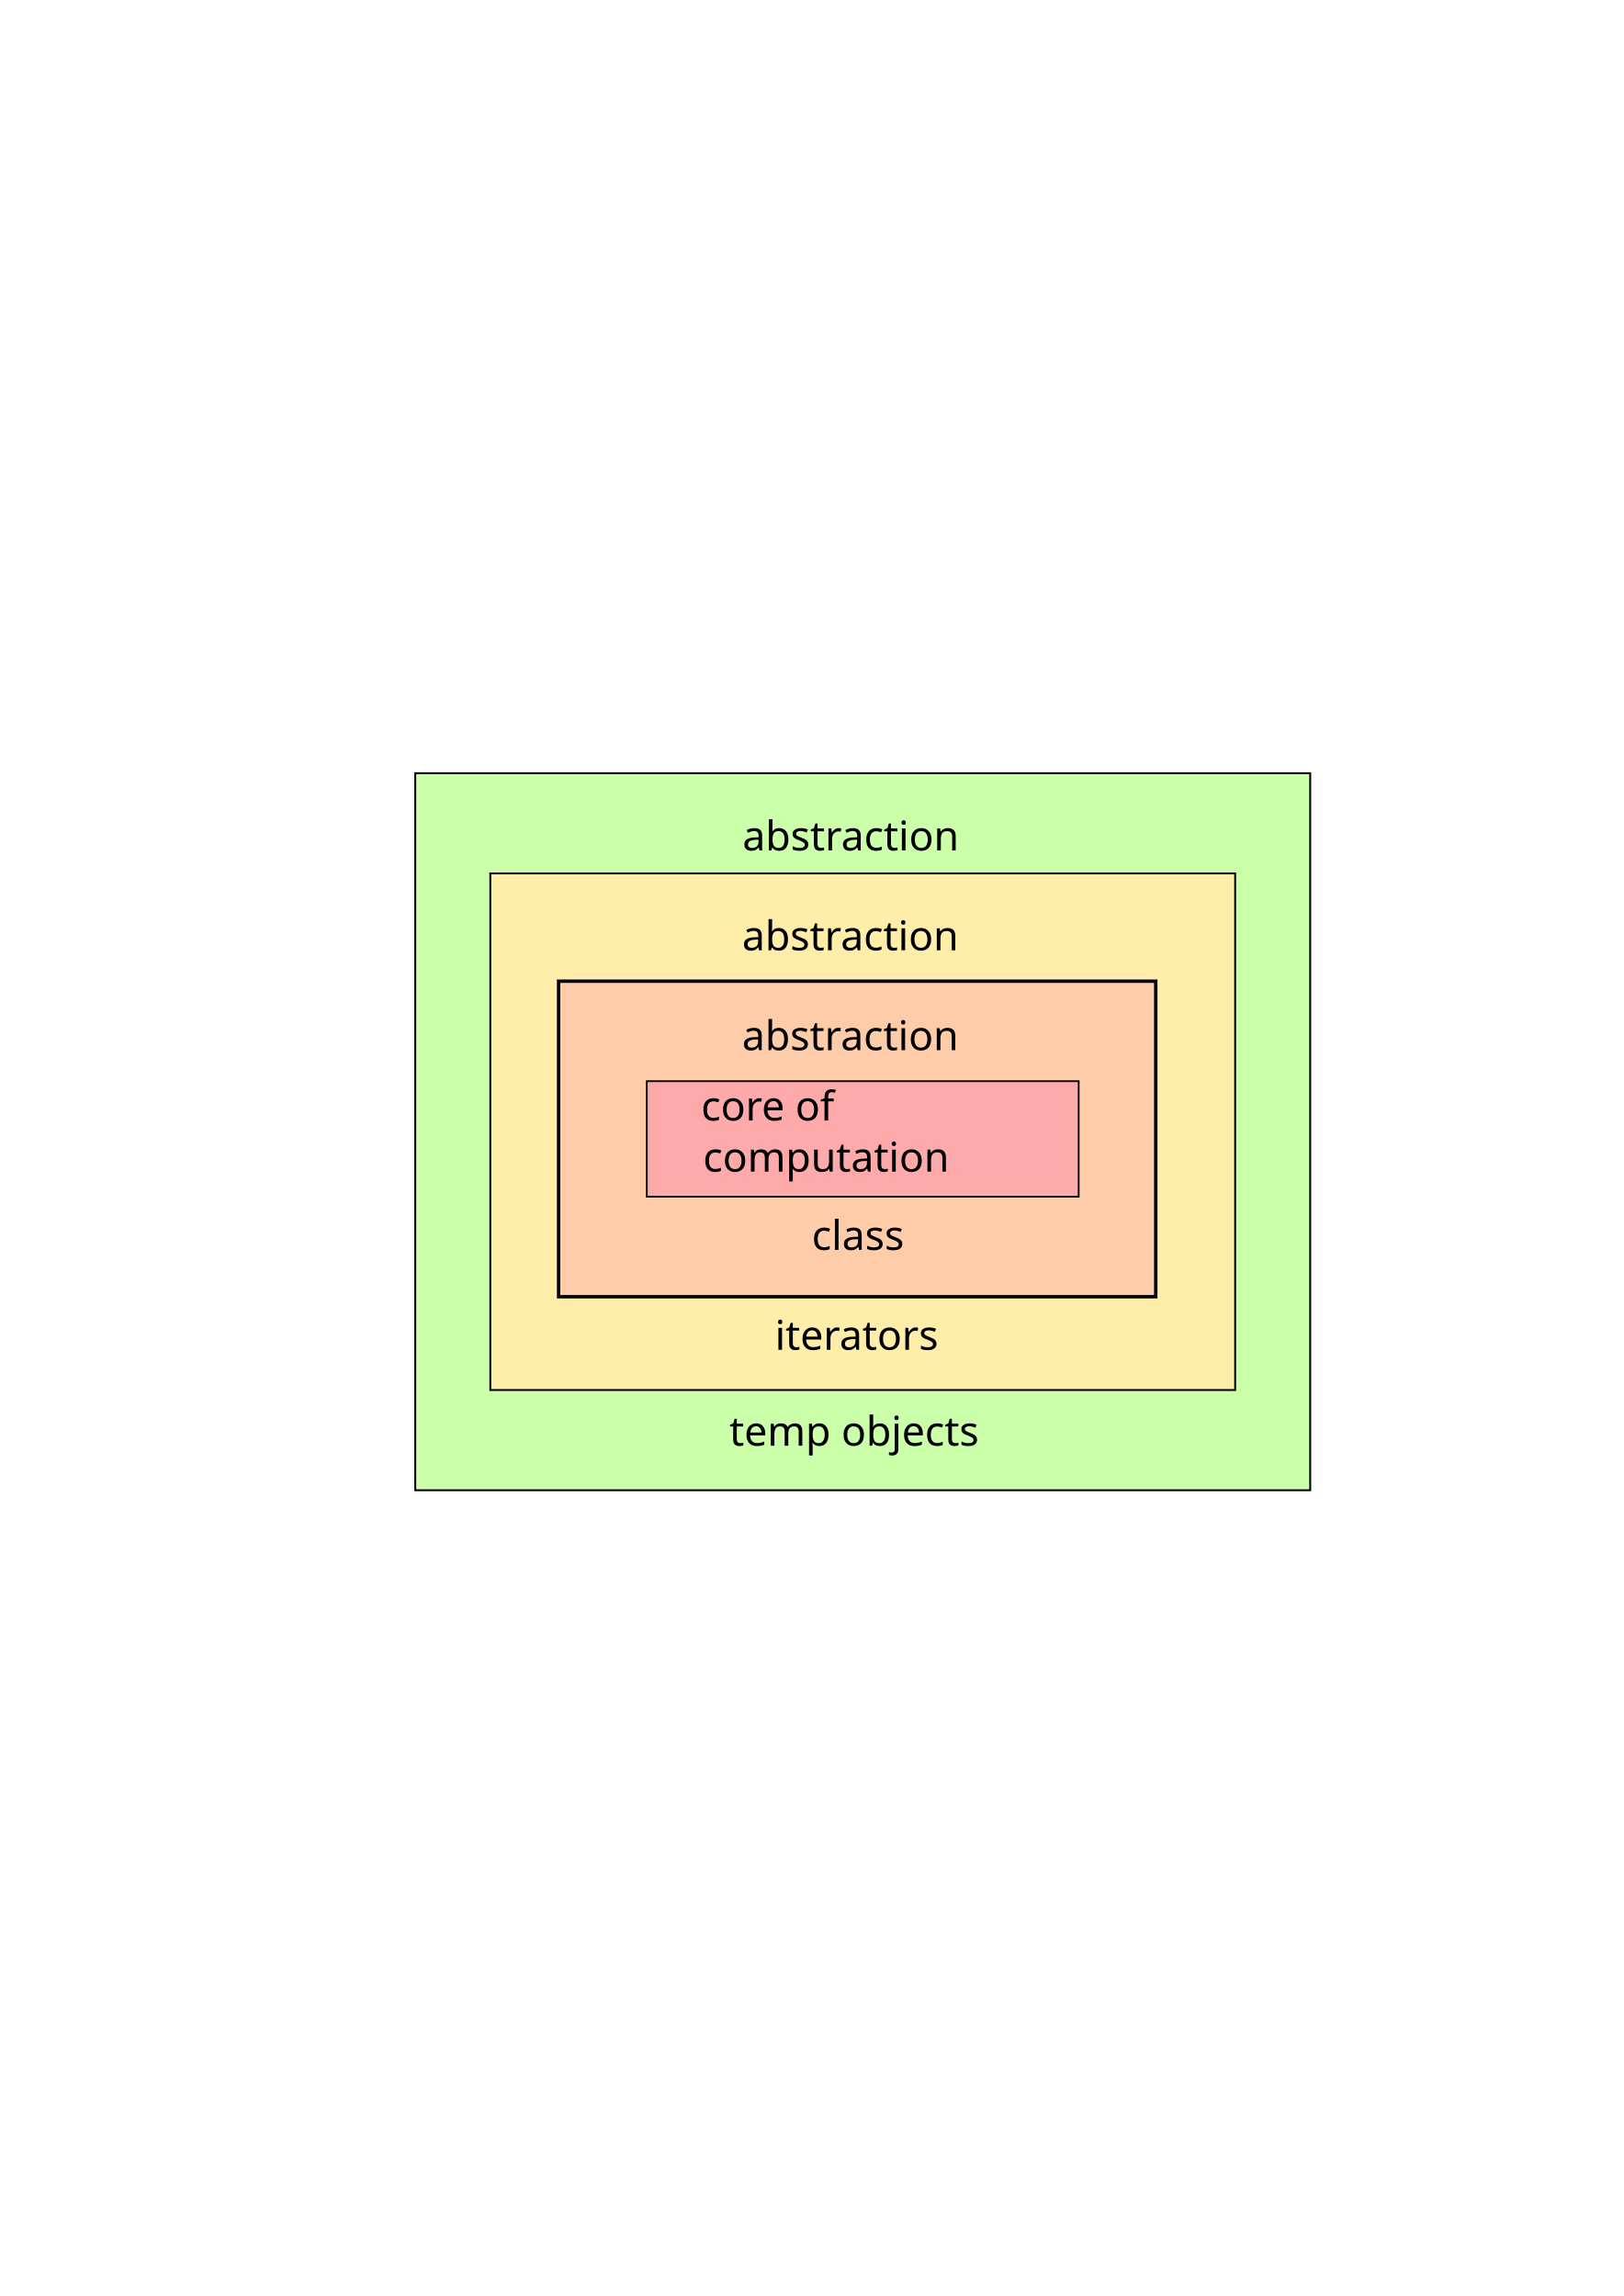
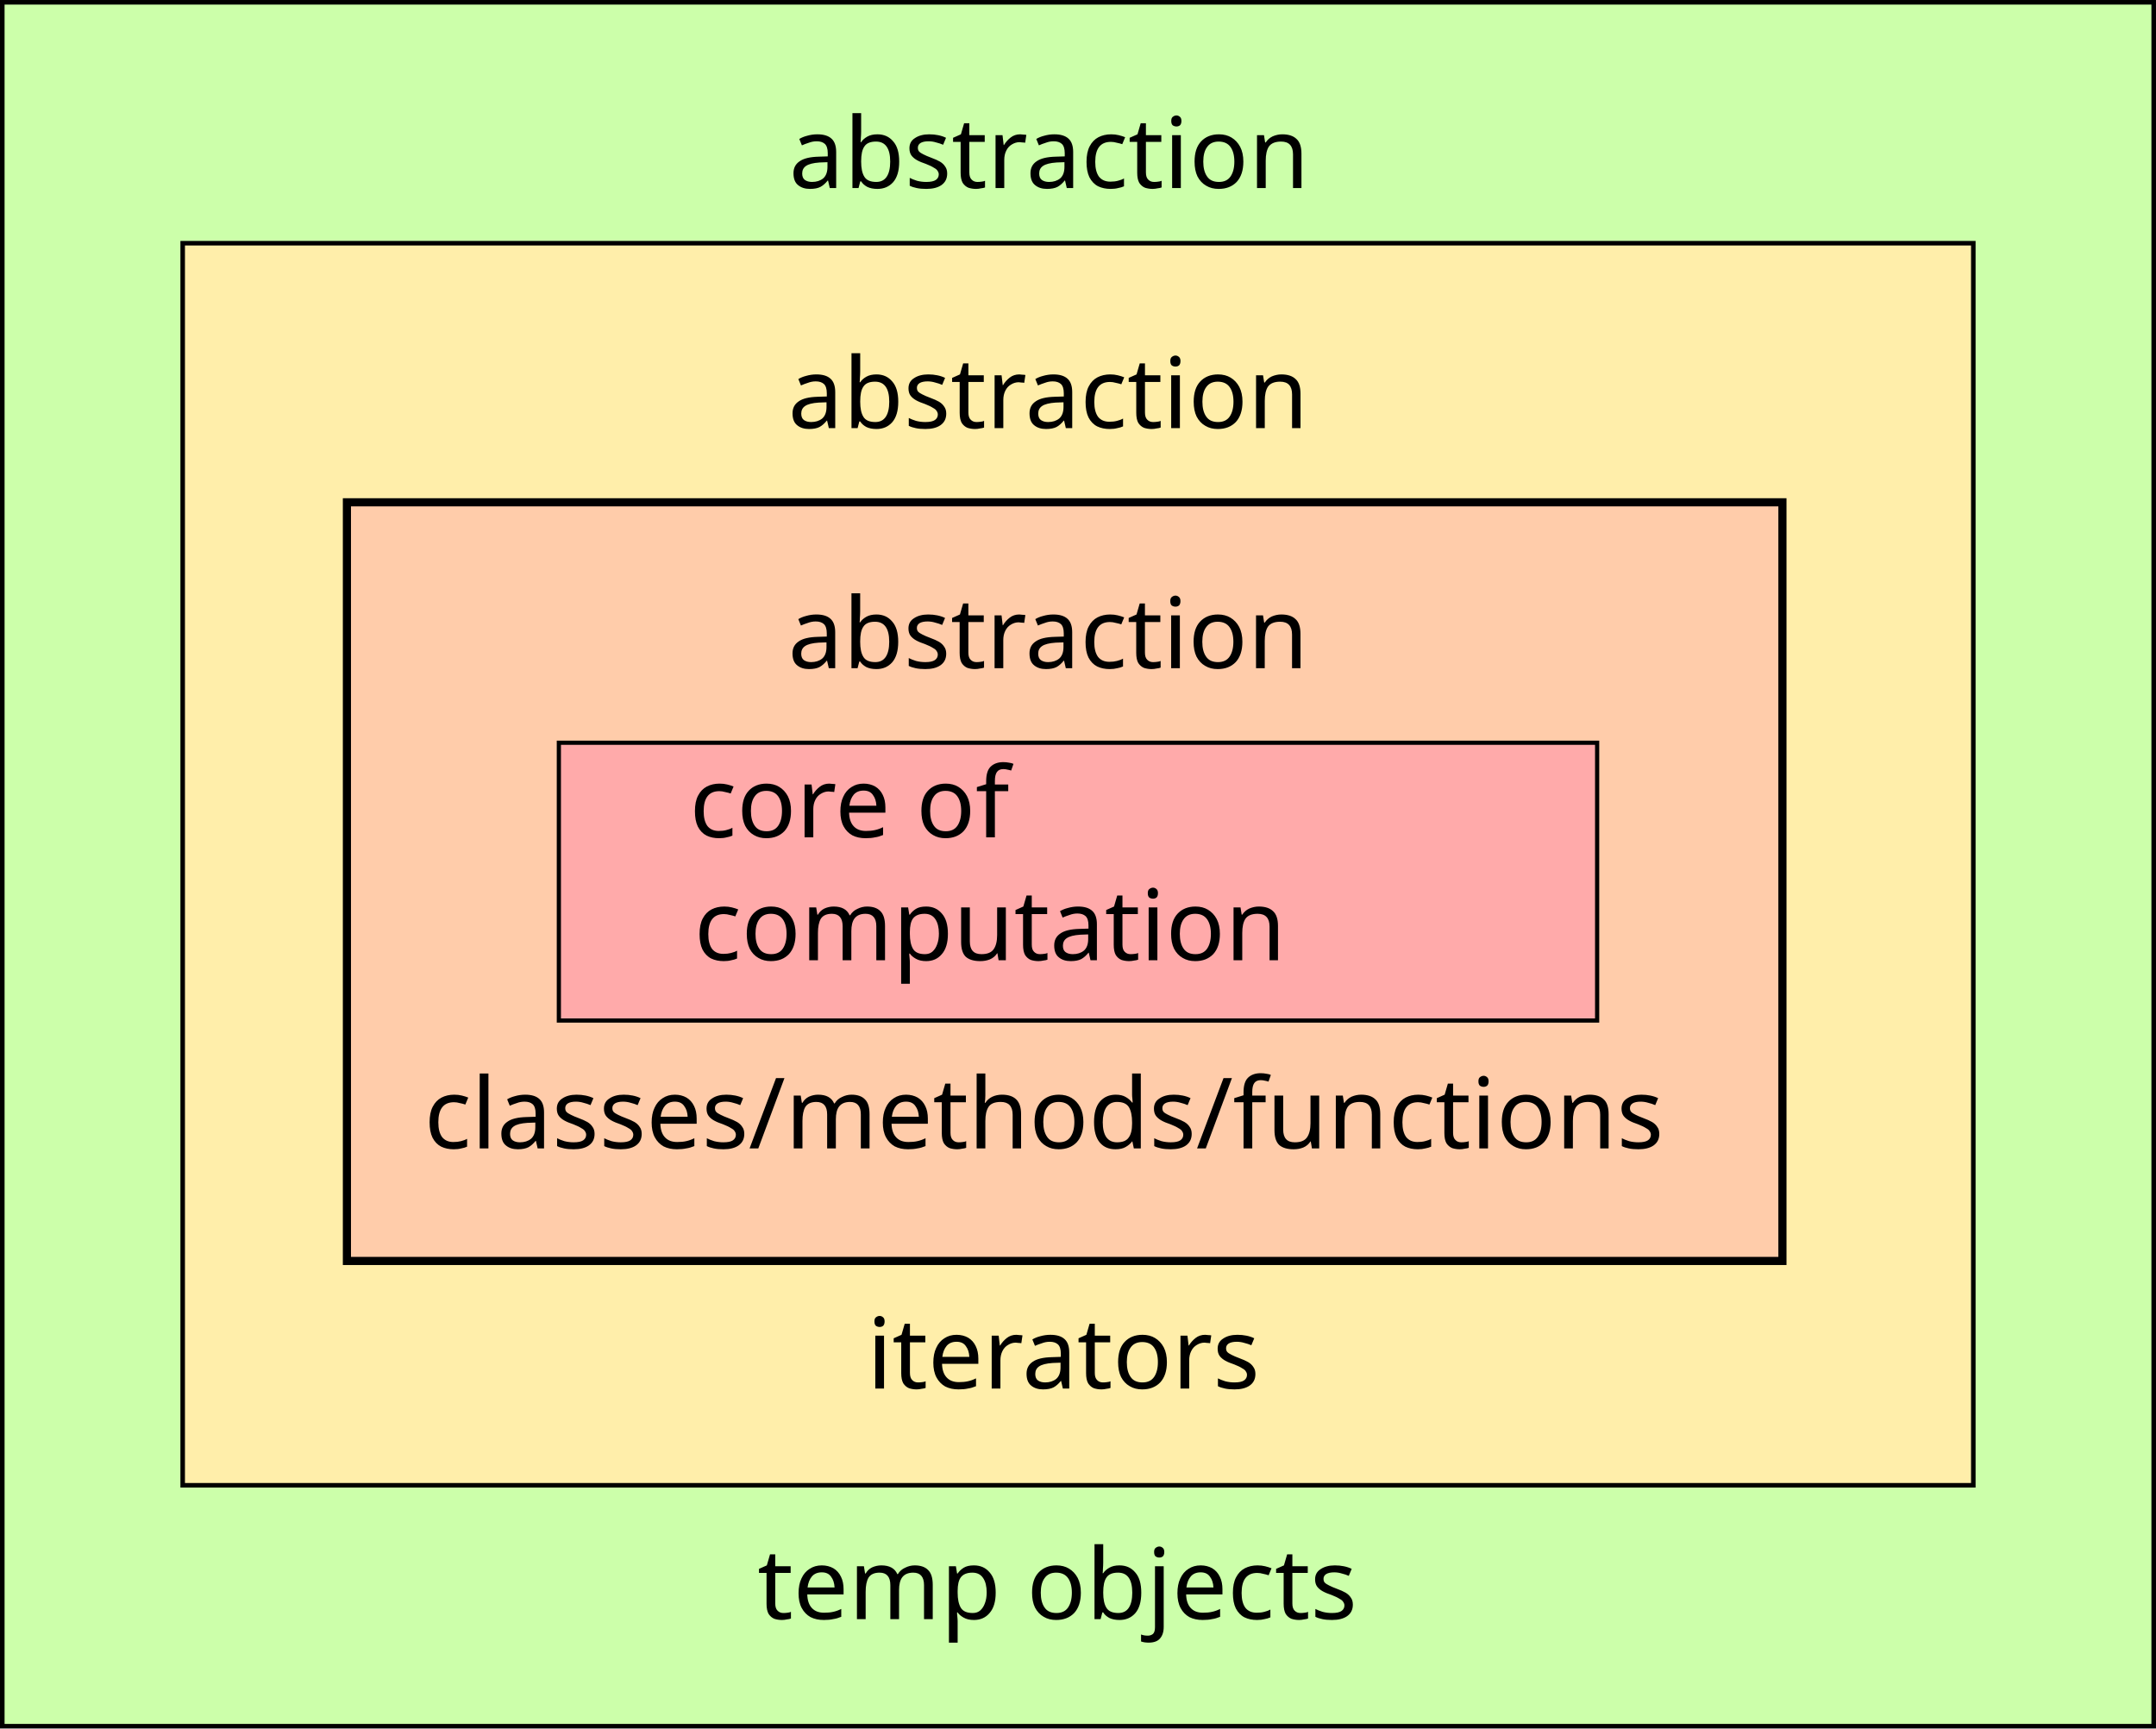
- <svg xmlns="http://www.w3.org/2000/svg" width="210mm" height="297mm" viewBox="0 0 210 297" version="1.1" id="svg8">
+ <svg xmlns="http://www.w3.org/2000/svg" width="115.992mm" height="92.998mm" viewBox="0 0 115.992 92.998" version="1.1" id="svg8">
  <defs id="defs2" />
-   <g id="layer1">
+   <g id="layer1" transform="translate(-53.58446,-99.89464)">
    <rect style="color:#000000;display:inline;overflow:visible;visibility:visible;opacity:1;fill:#ccffaa;fill-opacity:1;stroke:#000000;stroke-width:0.246;stroke-linecap:butt;stroke-linejoin:miter;stroke-miterlimit:4;stroke-dasharray:none;stroke-dashoffset:0;stroke-opacity:1;marker:none;enable-background:accumulate" id="rect926" width="115.746" height="92.752" x="53.707" y="100.018" />
    <g id="g924">
      <g id="g951">
        <rect style="color:#000000;display:inline;overflow:visible;visibility:visible;opacity:1;fill:#ffeeaa;fill-opacity:1;stroke:#000000;stroke-width:0.244;stroke-linecap:butt;stroke-linejoin:miter;stroke-miterlimit:4;stroke-dasharray:none;stroke-dashoffset:0;stroke-opacity:1;marker:none;enable-background:accumulate" id="rect881" width="96.335" height="66.827" x="63.413" y="112.98" />
        <text id="text846-5" y="122.931" x="95.971" style="font-style:normal;font-weight:normal;font-size:5.292px;line-height:125%;font-family:Sans;letter-spacing:0px;word-spacing:0px;fill:#000000;fill-opacity:1;stroke:none;stroke-width:0.265px;stroke-linecap:butt;stroke-linejoin:miter;stroke-opacity:1" xml:space="preserve">
          <tspan style="stroke-width:0.265px" y="122.931" x="95.971" id="tspan844-3">abstraction</tspan>
        </text>
        <text id="text846-6-5" y="174.603" x="100.222" style="font-style:normal;font-weight:normal;font-size:5.292px;line-height:125%;font-family:Sans;letter-spacing:0px;word-spacing:0px;fill:#000000;fill-opacity:1;stroke:none;stroke-width:0.265px;stroke-linecap:butt;stroke-linejoin:miter;stroke-opacity:1" xml:space="preserve">
          <tspan style="stroke-width:0.265px" y="174.603" x="100.222" id="tspan844-7-6">iterators</tspan>
        </text>
      </g>
      <text xml:space="preserve" style="font-style:normal;font-weight:normal;font-size:5.292px;line-height:125%;font-family:Sans;letter-spacing:0px;word-spacing:0px;fill:#000000;fill-opacity:1;stroke:none;stroke-width:0.265px;stroke-linecap:butt;stroke-linejoin:miter;stroke-opacity:1" x="96.025" y="110.013" id="text846-5-2">
        <tspan id="tspan844-3-9" x="96.025" y="110.013" style="stroke-width:0.265px">abstraction</tspan>
      </text>
      <text id="text846-6-5-1" y="187.008" x="94.339" style="font-style:normal;font-weight:normal;font-size:5.292px;line-height:125%;font-family:Sans;letter-spacing:0px;word-spacing:0px;fill:#000000;fill-opacity:1;stroke:none;stroke-width:0.265px;stroke-linecap:butt;stroke-linejoin:miter;stroke-opacity:1" xml:space="preserve">
        <tspan style="stroke-width:0.265px" y="187.008" x="94.339" id="tspan844-7-6-2">temp objects</tspan>
      </text>
    </g>
    <g id="g879" transform="translate(6.994366,0.07699203)">
      <rect y="126.843" x="65.254" height="40.818" width="77.23" id="rect815-3" style="color:#000000;display:inline;overflow:visible;visibility:visible;opacity:1;fill:#ffccaa;fill-opacity:1;stroke:#000000;stroke-width:0.438;stroke-linecap:butt;stroke-linejoin:miter;stroke-miterlimit:4;stroke-dasharray:none;stroke-dashoffset:0;stroke-opacity:1;marker:none;enable-background:accumulate" />
      <text id="text846" y="135.772" x="88.977" style="font-style:normal;font-weight:normal;font-size:5.292px;line-height:125%;font-family:Sans;letter-spacing:0px;word-spacing:0px;fill:#000000;fill-opacity:1;stroke:none;stroke-width:0.265px;stroke-linecap:butt;stroke-linejoin:miter;stroke-opacity:1" xml:space="preserve">
        <tspan style="stroke-width:0.265px" y="135.772" x="88.977" id="tspan844">abstraction</tspan>
      </text>
-       <text id="text846-6" y="161.608" x="97.997" style="font-style:normal;font-weight:normal;font-size:5.292px;line-height:125%;font-family:Sans;letter-spacing:0px;word-spacing:0px;fill:#000000;fill-opacity:1;stroke:none;stroke-width:0.265px;stroke-linecap:butt;stroke-linejoin:miter;stroke-opacity:1" xml:space="preserve">
-         <tspan style="stroke-width:0.265px" y="161.608" x="97.997" id="tspan844-7">class</tspan>
+       <text id="text846-6" y="161.608" x="69.405" style="font-style:normal;font-weight:normal;font-size:5.292px;line-height:125%;font-family:Sans;letter-spacing:0px;word-spacing:0px;fill:#000000;fill-opacity:1;stroke:none;stroke-width:0.265px;stroke-linecap:butt;stroke-linejoin:miter;stroke-opacity:1" xml:space="preserve">
+         <tspan style="stroke-width:0.265px" y="161.608" x="69.405" id="tspan844-7">classes/methods/functions</tspan>
      </text>
    </g>
    <g id="g842" transform="translate(5.862802,-1.170931)">
      <rect y="141.027" x="77.788" height="14.946" width="55.859" id="rect815" style="color:#000000;display:inline;overflow:visible;visibility:visible;opacity:1;fill:#ffaaaa;fill-opacity:1;stroke:#000000;stroke-width:0.225;stroke-linecap:butt;stroke-linejoin:miter;stroke-miterlimit:4;stroke-dasharray:none;stroke-dashoffset:0;stroke-opacity:1;marker:none;enable-background:accumulate" />
      <text id="text834" y="146.118" x="105.799" style="font-style:normal;font-weight:normal;font-size:5.292px;line-height:125%;font-family:Sans;text-align:center;letter-spacing:0px;word-spacing:0px;text-anchor:middle;fill:#000000;fill-opacity:1;stroke:none;stroke-width:0.265px;stroke-linecap:butt;stroke-linejoin:miter;stroke-opacity:1" xml:space="preserve">
        <tspan style="text-align:center;text-anchor:middle;stroke-width:0.265px" y="146.118" x="105.799" id="tspan832">c<tspan style="text-align:center;text-anchor:middle" id="tspan973">ore of</tspan>
        </tspan>
        <tspan id="tspan836" style="text-align:center;text-anchor:middle;stroke-width:0.265px" y="152.733" x="105.799">computation</tspan>
      </text>
    </g>
-     <flowRoot xml:space="preserve" id="flowRoot848" style="fill:black;stroke:none;stroke-opacity:1;stroke-width:1px;stroke-linejoin:miter;stroke-linecap:butt;fill-opacity:1;font-family:Sans;font-style:normal;font-weight:normal;font-size:20px;line-height:125%;letter-spacing:0px;word-spacing:0px">
+     <flowRoot xml:space="preserve" id="flowRoot848" style="font-style:normal;font-weight:normal;font-size:20px;line-height:125%;font-family:Sans;letter-spacing:0px;word-spacing:0px;fill:#000000;fill-opacity:1;stroke:none;stroke-width:1px;stroke-linecap:butt;stroke-linejoin:miter;stroke-opacity:1">
      <flowRegion id="flowRegion850">
        <rect id="rect852" width="8.081" height="37.376" x="393.959" y="329.55" />
      </flowRegion>
      <flowPara id="flowPara854" />
    </flowRoot>
  </g>
</svg>
